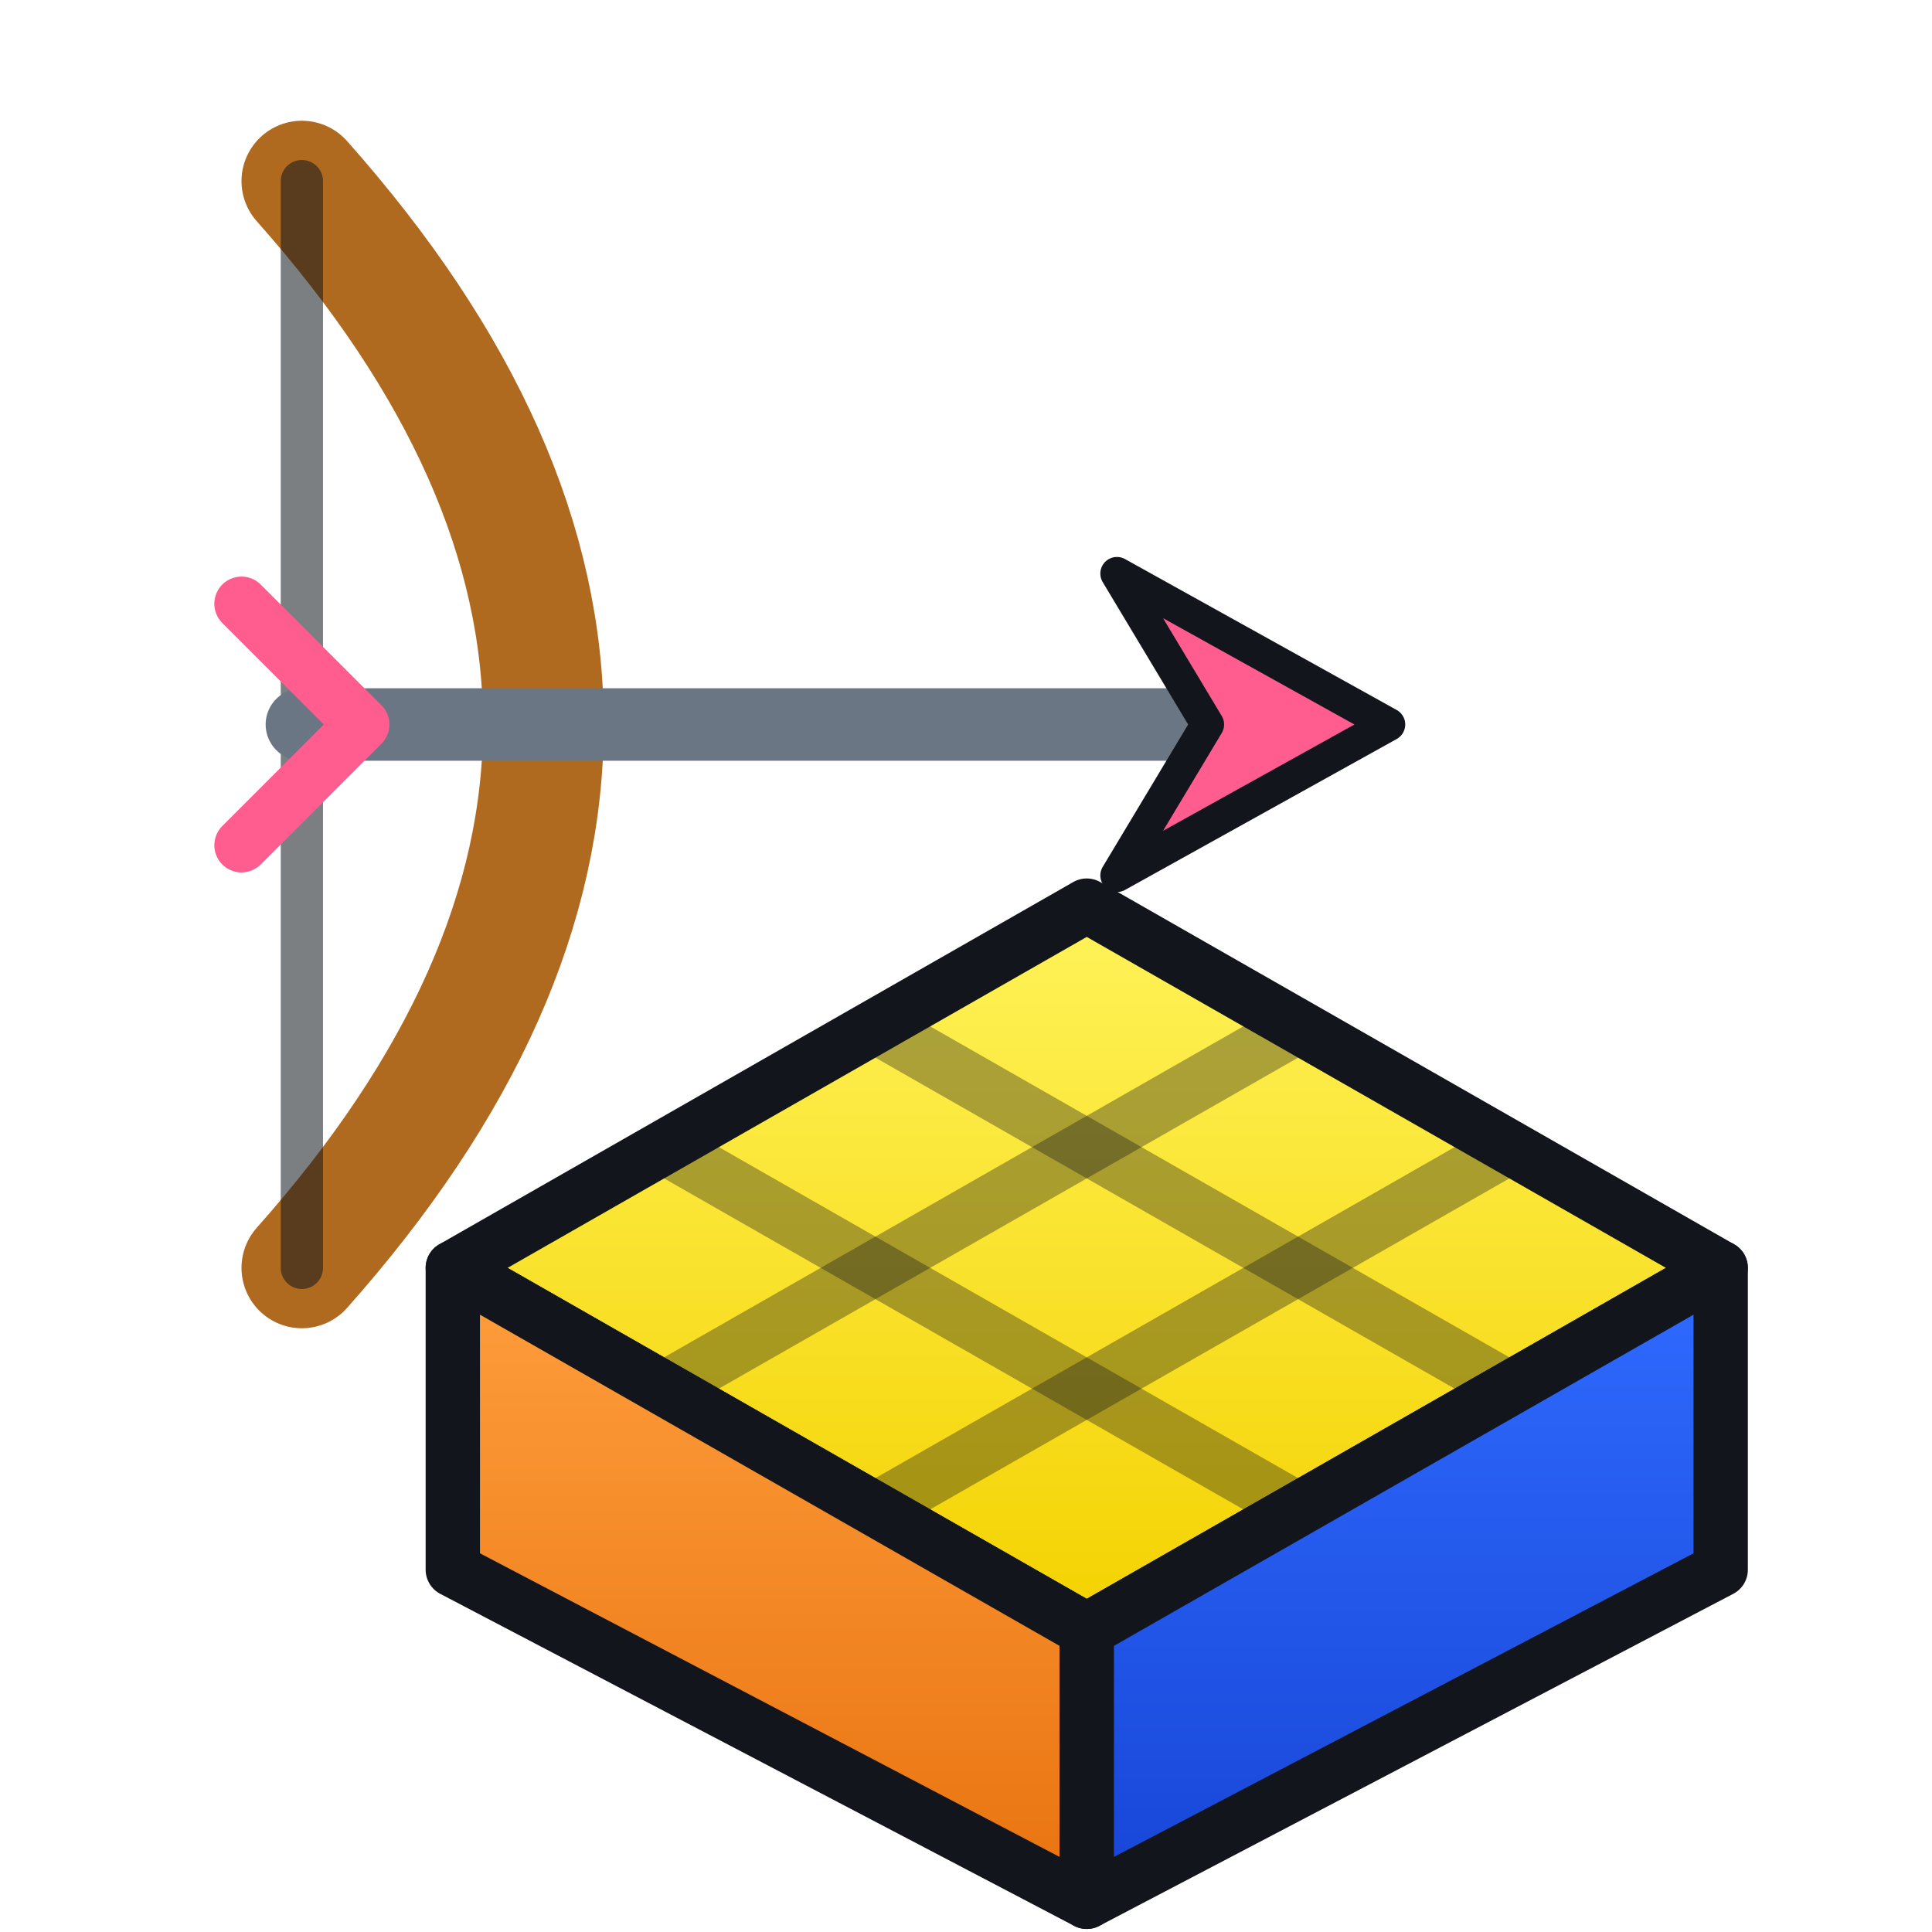
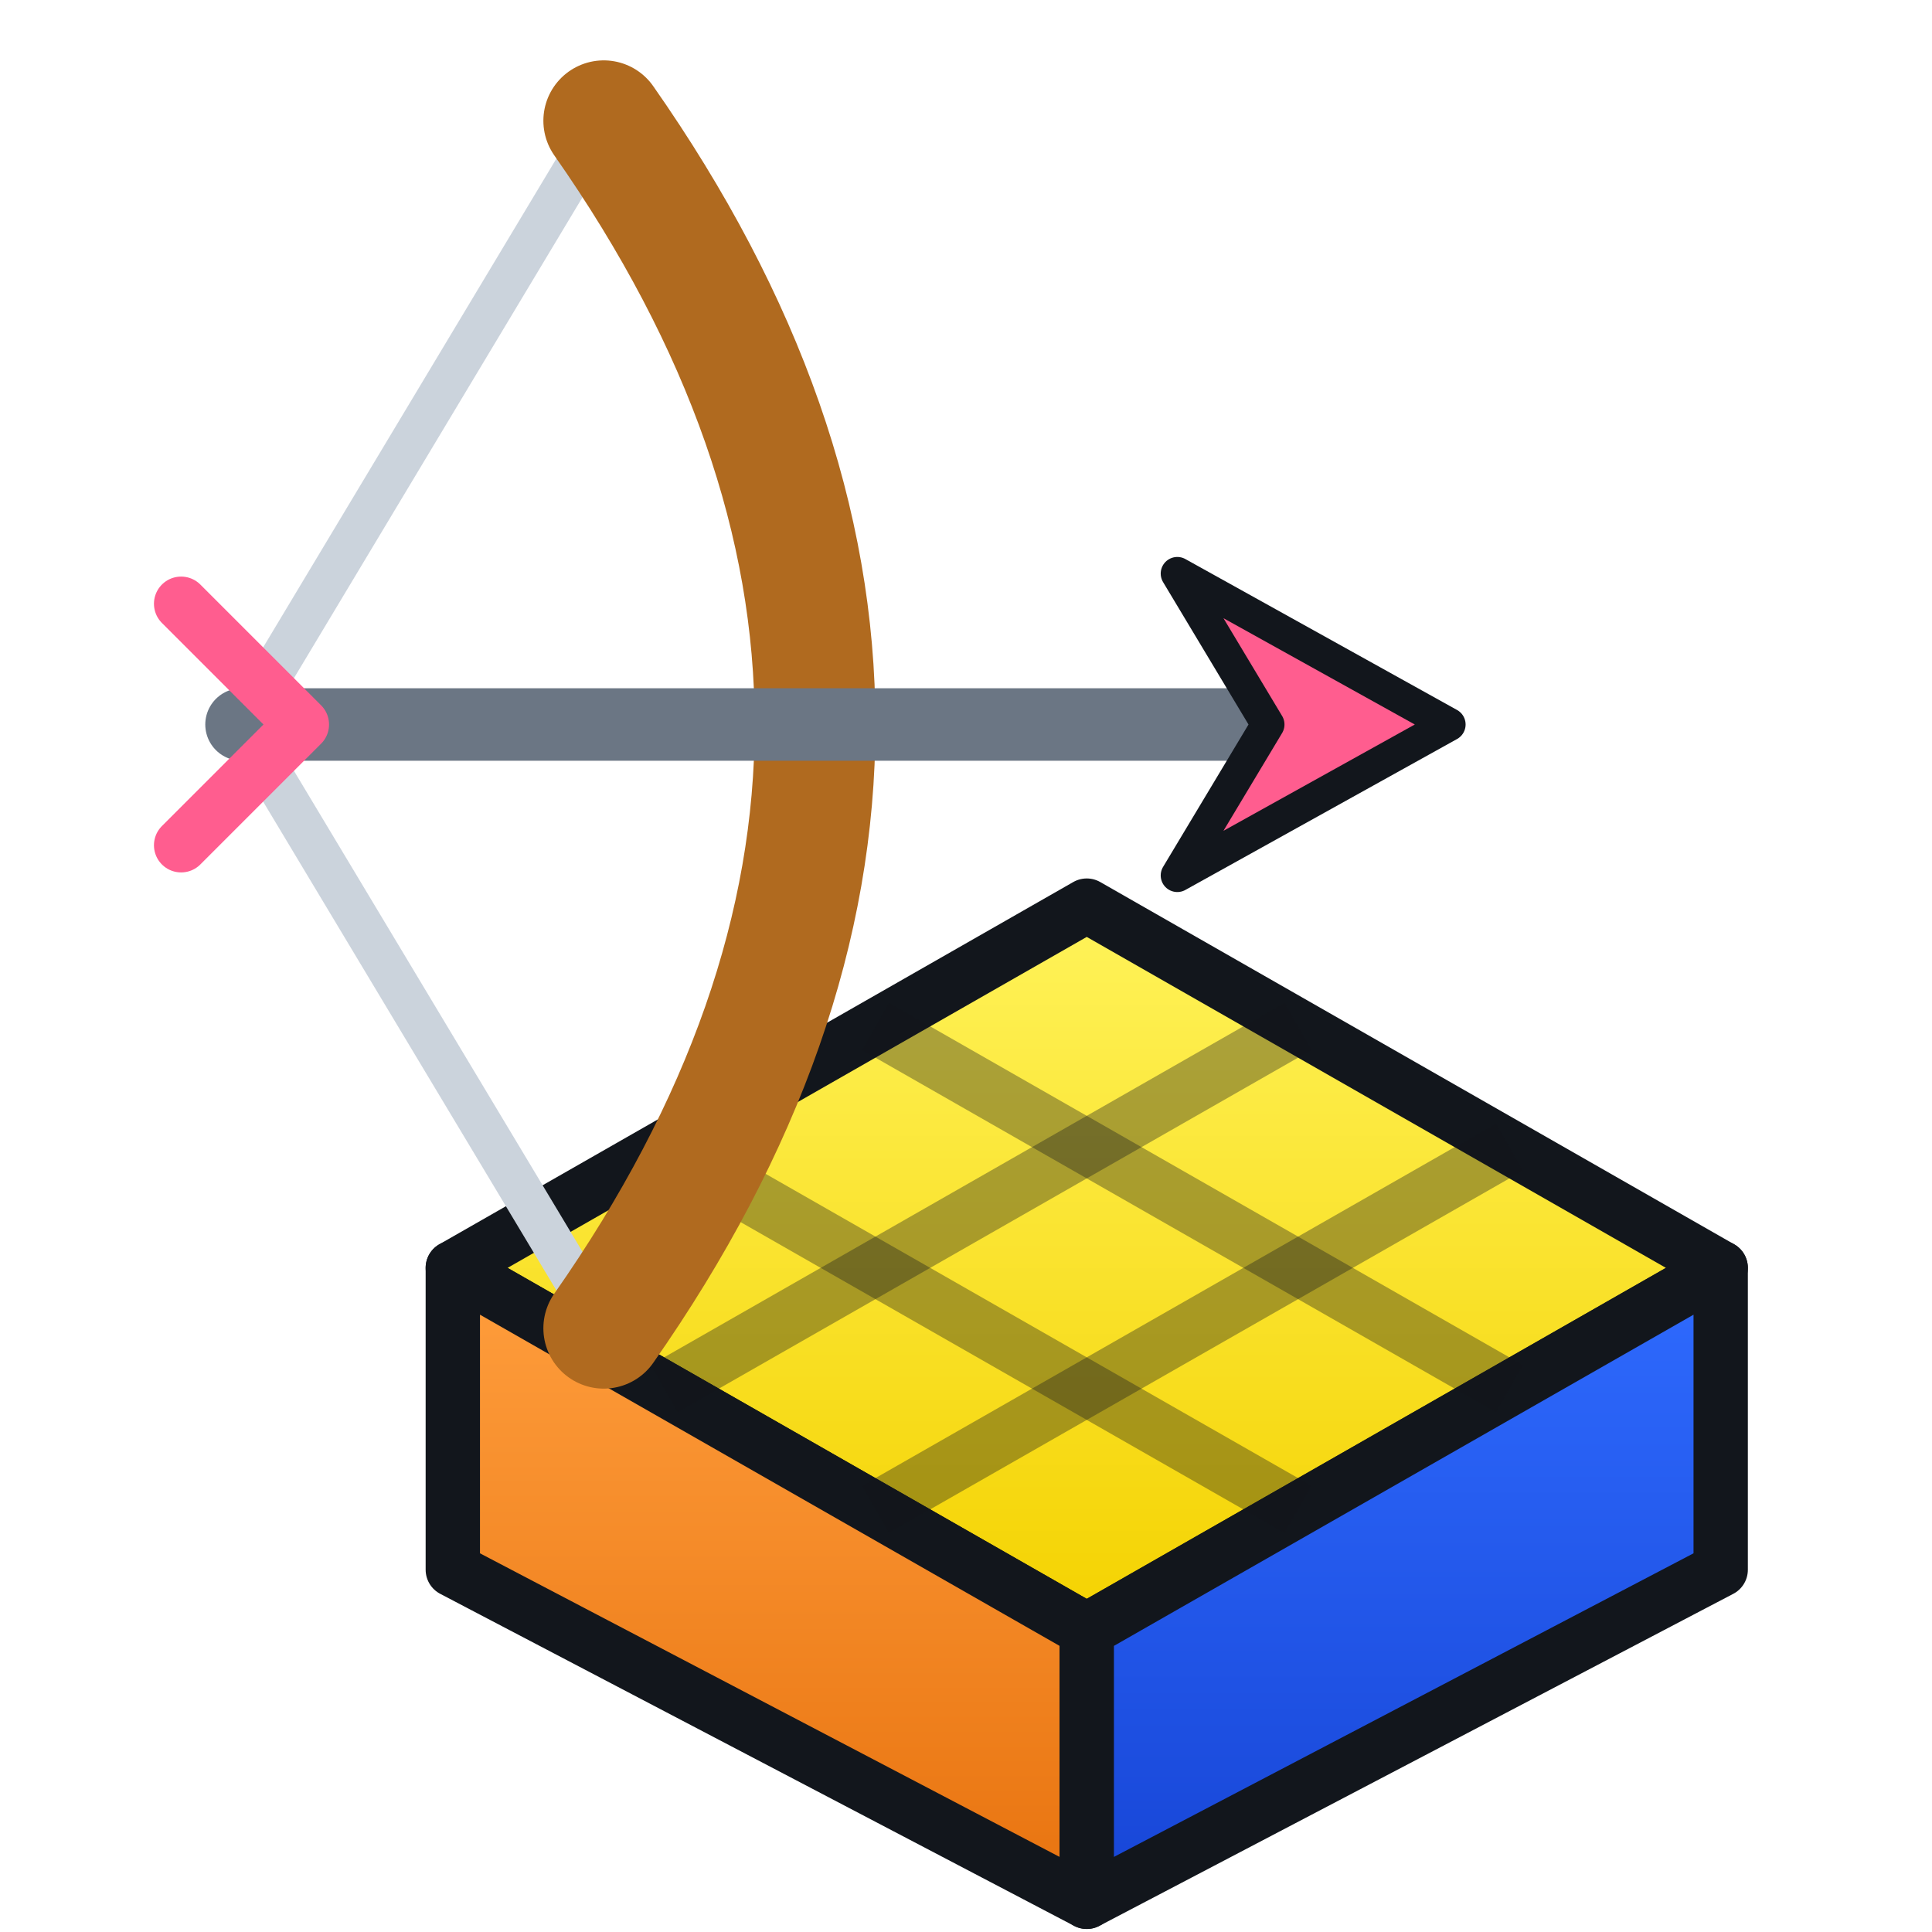
<svg xmlns="http://www.w3.org/2000/svg" viewBox="0 0 64 64" role="img" aria-label="EOLR cube logo">
  <defs>
    <linearGradient id="top" x1="0" y1="0" x2="0" y2="1">
      <stop offset="0" stop-color="#fff35a" />
      <stop offset="1" stop-color="#f4d200" />
    </linearGradient>
    <linearGradient id="front" x1="0" y1="0" x2="0" y2="1">
      <stop offset="0" stop-color="#ff9e3d" />
      <stop offset="1" stop-color="#e8730f" />
    </linearGradient>
    <linearGradient id="right" x1="0" y1="0" x2="0" y2="1">
      <stop offset="0" stop-color="#2f6bff" />
      <stop offset="1" stop-color="#1745d6" />
    </linearGradient>
  </defs>
  <g stroke="#12161c" stroke-width="1.8" stroke-linejoin="round">
    <path d="M36 30 L57 42 L36 54 L15 42 Z" fill="url(#top)" />
    <path d="M15 42 L36 54 L36 63 L15 52 Z" fill="url(#front)" />
    <path d="M57 42 L36 54 L36 63 L57 52 Z" fill="url(#right)" />
    <path d="M22 38 L43 50 M29 34 L50 46" fill="none" stroke-opacity="0.35" />
    <path d="M29 50 L50 38 M22 46 L43 34" fill="none" stroke-opacity="0.35" />
  </g>
-   <g fill="none" stroke-linecap="round">
-     <path d="M10 6 Q26 24 10 42" stroke="#b06a1f" stroke-width="4" />
-     <path d="M10 6 L10 42" stroke="#12161c" stroke-width="1.4" stroke-opacity="0.55" />
+   <g fill="none" stroke-linecap="round" stroke-linejoin="round">
+     <path d="M20 4 L8 24 L20 44" stroke="#cbd3dc" stroke-width="1.4" />
+     <path d="M20 4 Q34 24 20 44" stroke="#b06a1f" stroke-width="4" />
  </g>
  <g stroke-linecap="round" stroke-linejoin="round">
-     <line x1="10" y1="24" x2="40" y2="24" stroke="#6b7684" stroke-width="2.4" />
-     <path d="M12 24 L8 20 M12 24 L8 28" stroke="#ff5d8f" stroke-width="1.8" />
-     <path d="M46 24 L37 19 L40 24 L37 29 Z" fill="#ff5d8f" stroke="#12161c" stroke-width="1.1" />
+     <line x1="8" y1="24" x2="42" y2="24" stroke="#6b7684" stroke-width="2.4" />
+     <path d="M10 24 L6 20 M10 24 L6 28" stroke="#ff5d8f" stroke-width="1.8" />
+     <path d="M48 24 L39 19 L42 24 L39 29 Z" fill="#ff5d8f" stroke="#12161c" stroke-width="1.1" />
  </g>
</svg>
